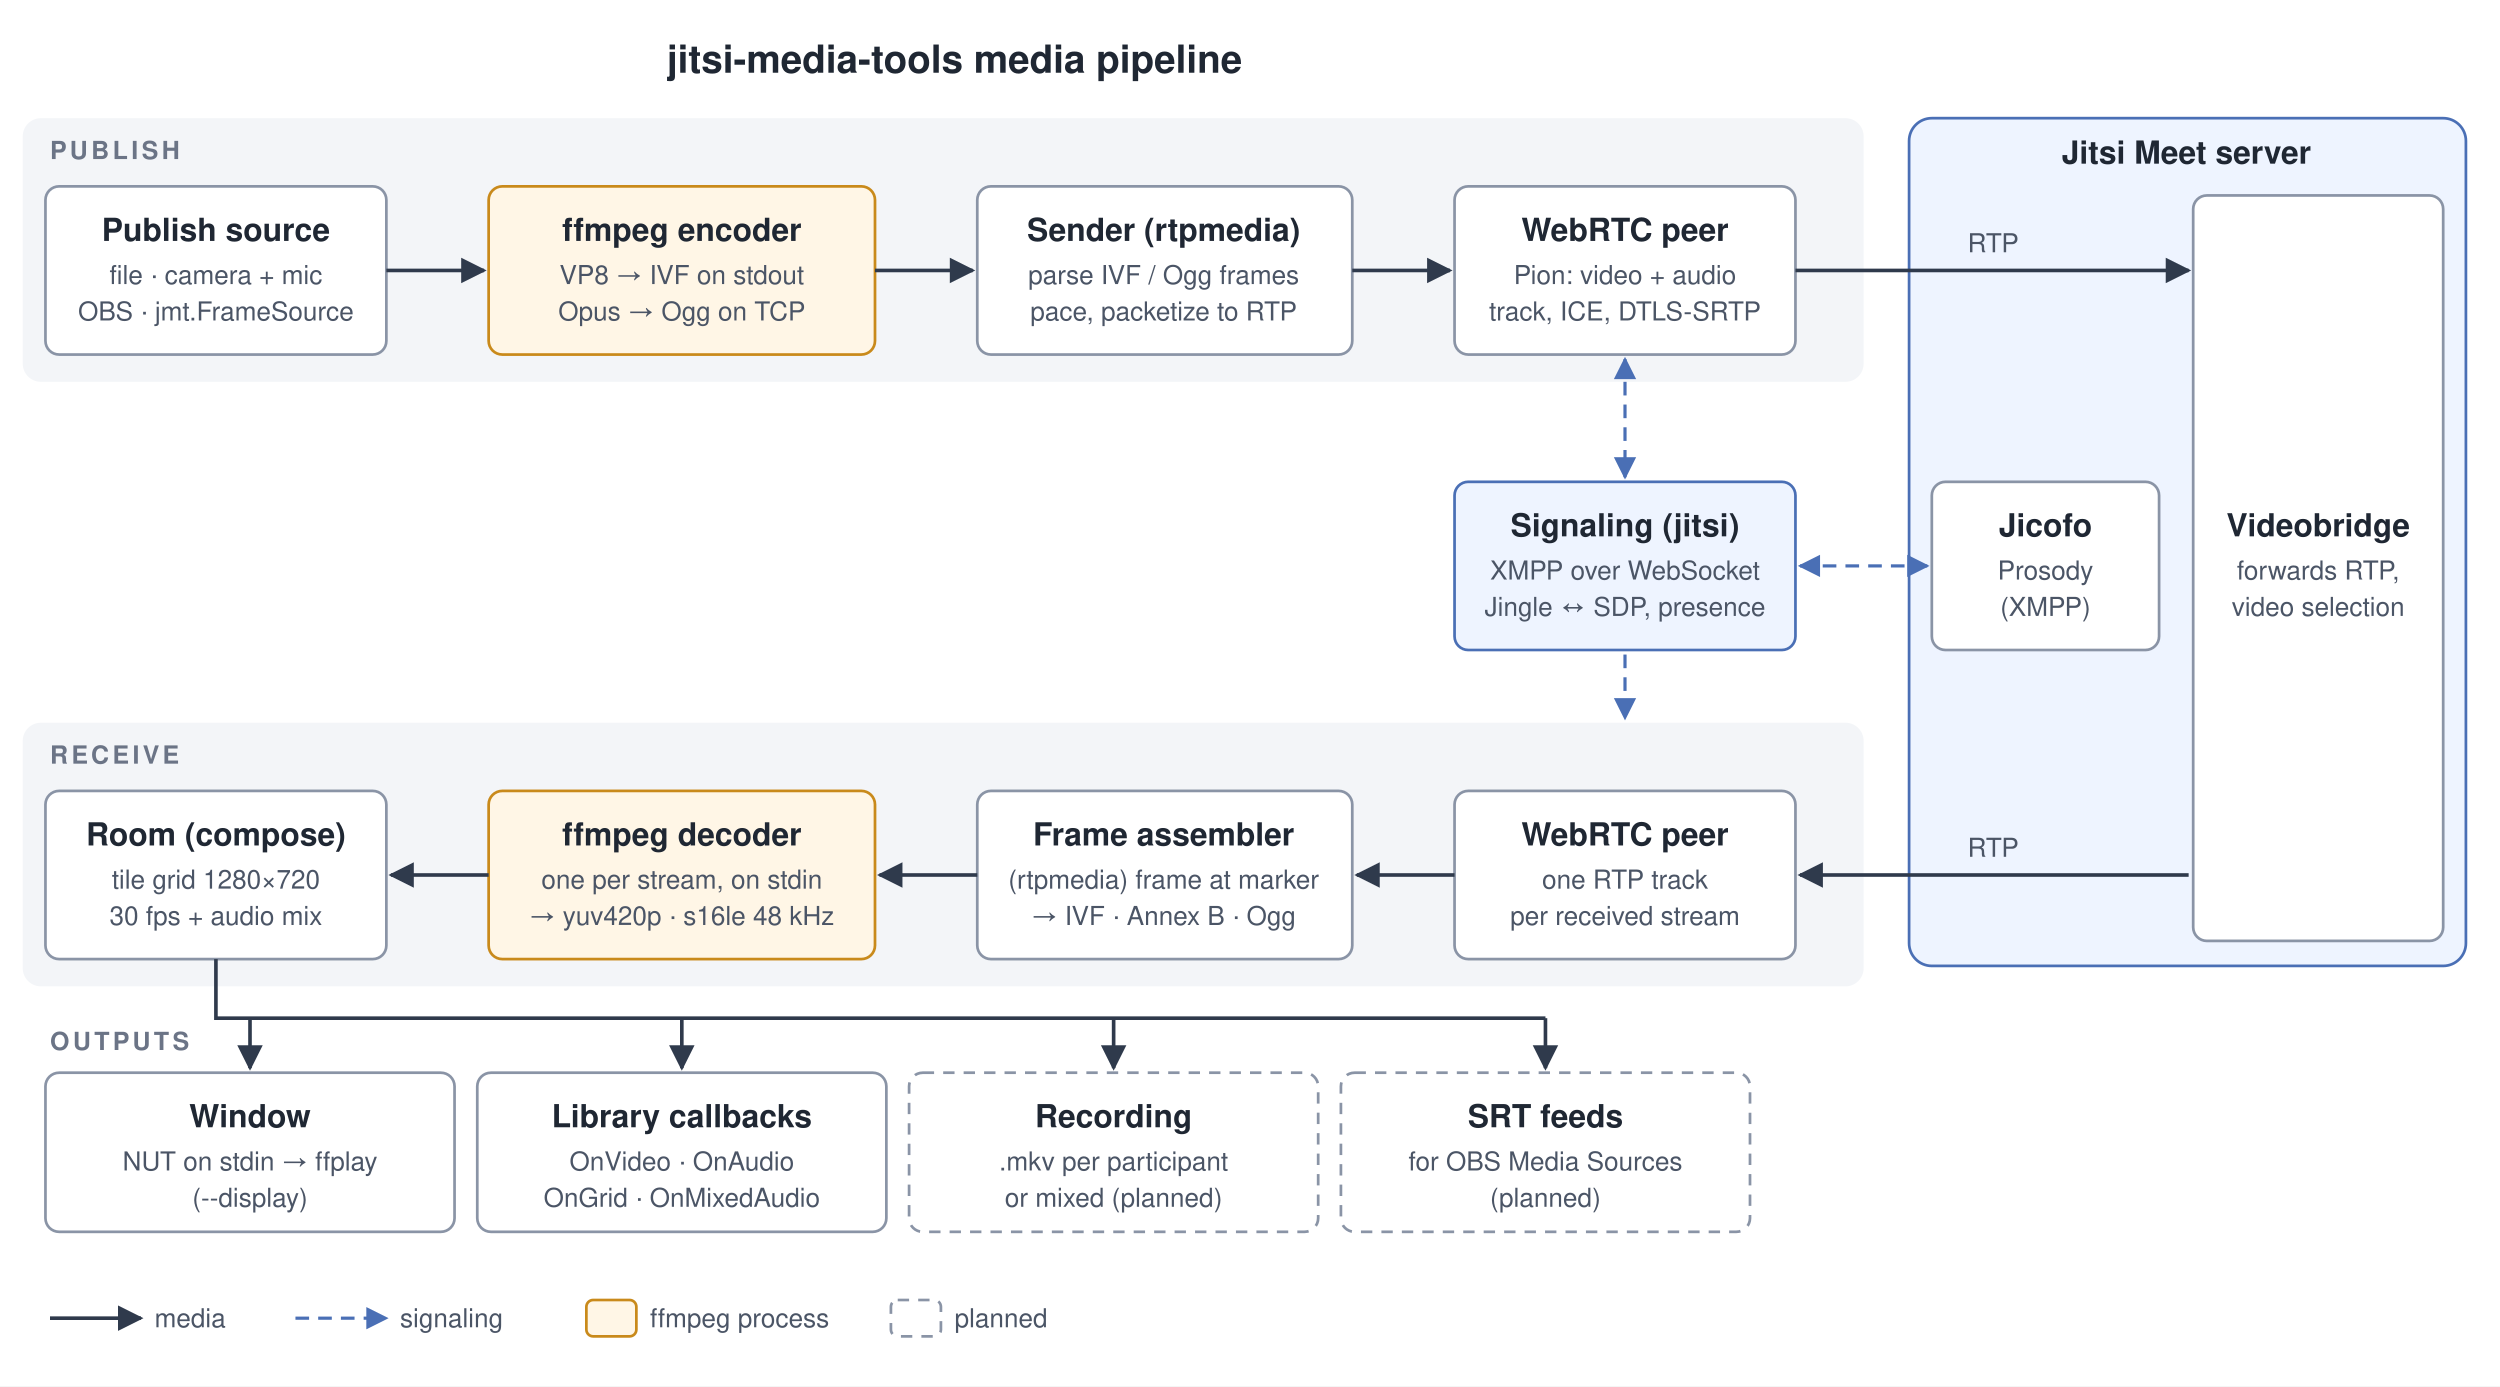
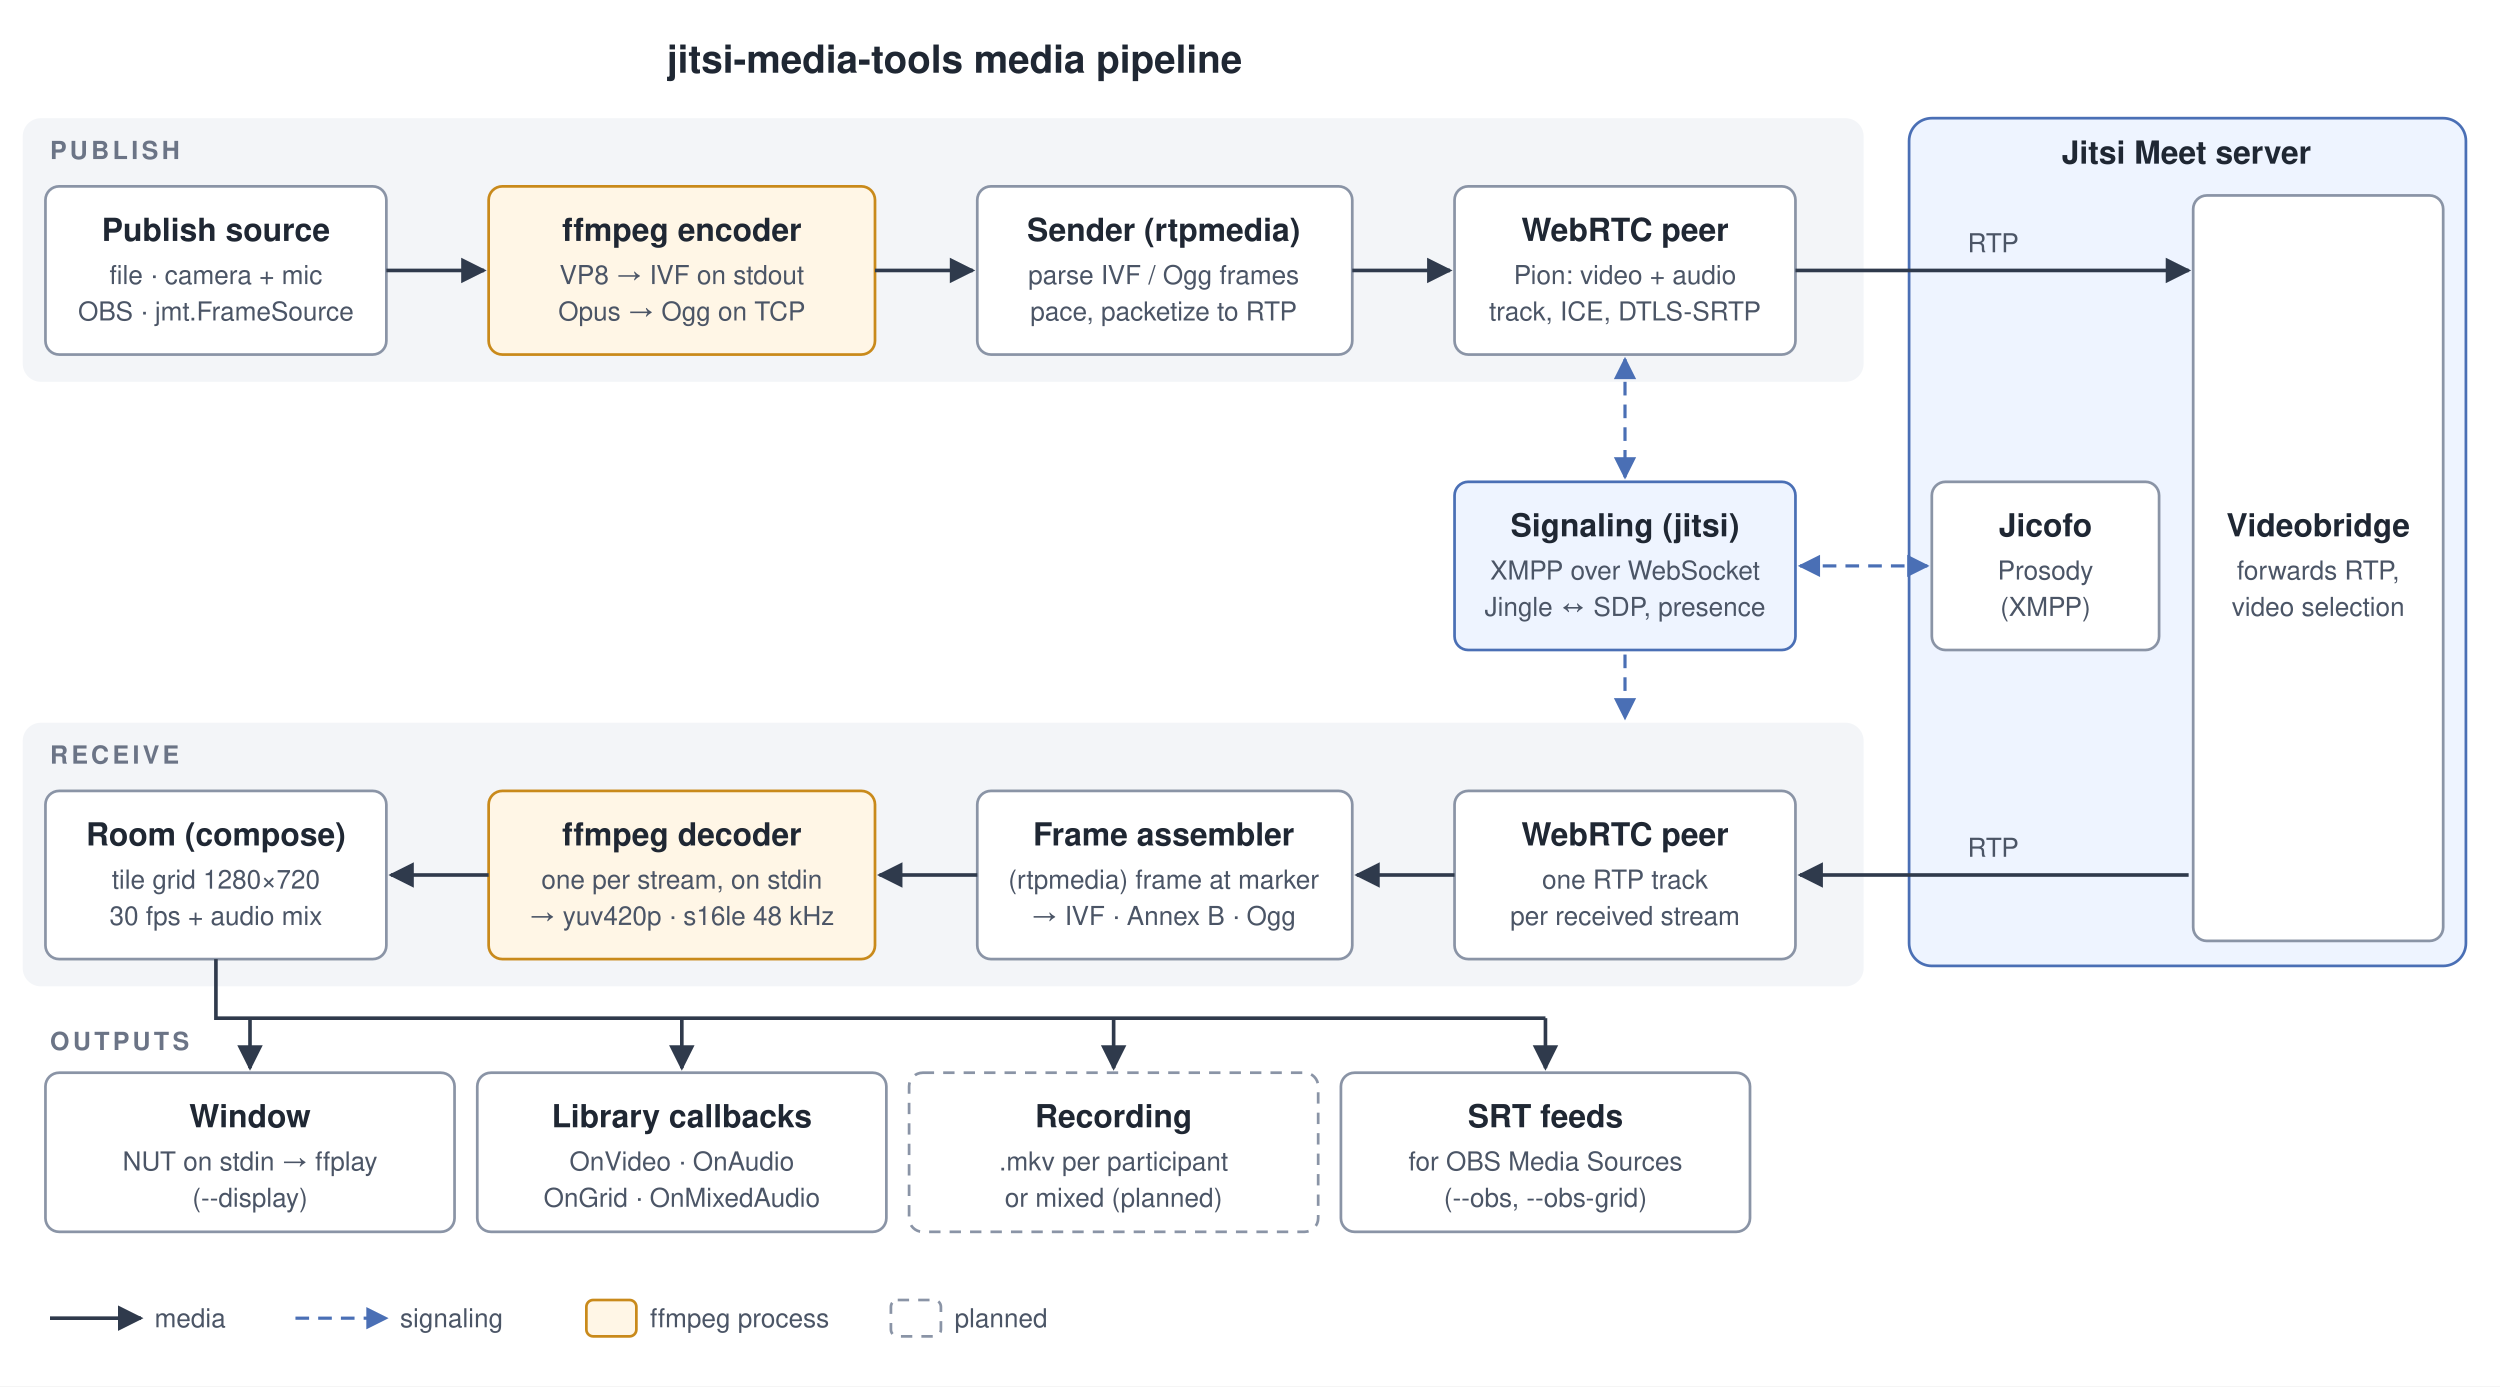
<svg xmlns="http://www.w3.org/2000/svg" viewBox="0 0 1100 610" width="1100" height="610" font-family="-apple-system, 'Segoe UI', Helvetica, Arial, sans-serif">
  <style>
    .bg { fill: #ffffff; }
    .lane { fill: #f3f5f8; }
    .box { fill: #ffffff; stroke: #8a94a6; stroke-width: 1.2; }
    .ff { fill: #fff6e6; stroke: #c98a1b; }
    .srv { fill: #eef4ff; stroke: #4a6fb5; }
    .planned { stroke-dasharray: 5 4; fill: none; }
    .t { fill: #1f2733; font-size: 14px; font-weight: 600; text-anchor: middle; }
    .s { fill: #4b5566; font-size: 11.5px; text-anchor: middle; }
    .lbl { fill: #6b7486; font-size: 11px; font-weight: 700; letter-spacing: 1.5px; }
    .media { stroke: #2f3a4c; stroke-width: 1.6; fill: none; }
    .sig { stroke: #4a6fb5; stroke-width: 1.4; fill: none; stroke-dasharray: 6 4; }
    .head { fill: #2f3a4c; }
    .shead { fill: #4a6fb5; }
    @media (prefers-color-scheme: dark) {
      .bg { fill: #0d1117; }
      .lane { fill: #161b22; }
      .box { fill: #0d1117; stroke: #6e7681; }
      .ff { fill: #2a2112; stroke: #d29922; }
      .srv { fill: #121d33; stroke: #6e96e0; }
      .planned { fill: none; }
      .t { fill: #e6edf3; }
      .s { fill: #9da7b3; }
      .lbl { fill: #8b949e; }
      .media { stroke: #c9d1d9; }
      .sig { stroke: #6e96e0; }
      .head { fill: #c9d1d9; }
      .shead { fill: #6e96e0; }
    }
  </style>
  <defs>
    <marker id="a" viewBox="0 0 10 10" refX="9" refY="5" markerWidth="7" markerHeight="7" orient="auto-start-reverse">
      <path d="M0,0 L10,5 L0,10 z" class="head" />
    </marker>
    <marker id="b" viewBox="0 0 10 10" refX="9" refY="5" markerWidth="7" markerHeight="7" orient="auto-start-reverse">
      <path d="M0,0 L10,5 L0,10 z" class="shead" />
    </marker>
  </defs>
  <rect class="bg" x="0" y="0" width="1100" height="610" />
  <text class="t" x="420" y="32" style="font-size:17px">jitsi-media-tools media pipeline</text>
  <rect class="box srv" x="840" y="52" width="245" height="373" rx="10" />
  <text class="t" x="962" y="72">Jitsi Meet server</text>
  <rect class="box" x="850" y="212" width="100" height="74" rx="6" />
  <text class="t" x="900" y="236">Jicofo</text>
  <text class="s" x="900" y="255">Prosody</text>
  <text class="s" x="900" y="271">(XMPP)</text>
  <rect class="box" x="965" y="86" width="110" height="328" rx="6" />
  <text class="t" x="1020" y="236">Videobridge</text>
  <text class="s" x="1020" y="255">forwards RTP,</text>
  <text class="s" x="1020" y="271">video selection</text>
  <rect class="lane" x="10" y="52" width="810" height="116" rx="8" />
  <text class="lbl" x="22" y="70">PUBLISH</text>
  <rect class="box" x="20" y="82" width="150" height="74" rx="6" />
  <text class="t" x="95" y="106">Publish source</text>
  <text class="s" x="95" y="125">file · camera + mic</text>
  <text class="s" x="95" y="141">OBS · jmt.FrameSource</text>
  <rect class="box ff" x="215" y="82" width="170" height="74" rx="6" />
  <text class="t" x="300" y="106">ffmpeg encoder</text>
  <text class="s" x="300" y="125">VP8 → IVF on stdout</text>
  <text class="s" x="300" y="141">Opus → Ogg on TCP</text>
  <rect class="box" x="430" y="82" width="165" height="74" rx="6" />
  <text class="t" x="512" y="106">Sender (rtpmedia)</text>
  <text class="s" x="512" y="125">parse IVF / Ogg frames</text>
  <text class="s" x="512" y="141">pace, packetize to RTP</text>
  <rect class="box" x="640" y="82" width="150" height="74" rx="6" />
  <text class="t" x="715" y="106">WebRTC peer</text>
  <text class="s" x="715" y="125">Pion: video + audio</text>
  <text class="s" x="715" y="141">track, ICE, DTLS-SRTP</text>
  <path class="media" d="M170,119 H213" marker-end="url(#a)" />
  <path class="media" d="M385,119 H428" marker-end="url(#a)" />
  <path class="media" d="M595,119 H638" marker-end="url(#a)" />
  <path class="media" d="M790,119 H963" marker-end="url(#a)" />
  <text class="s" x="877" y="111">RTP</text>
  <rect class="box srv" x="640" y="212" width="150" height="74" rx="6" />
  <text class="t" x="715" y="236">Signaling (jitsi)</text>
  <text class="s" x="715" y="255">XMPP over WebSocket</text>
  <text class="s" x="715" y="271">Jingle ↔ SDP, presence</text>
  <path class="sig" d="M715,158 V210" marker-start="url(#b)" marker-end="url(#b)" />
  <path class="sig" d="M715,288 V316" marker-end="url(#b)" />
  <path class="sig" d="M792,249 H848" marker-start="url(#b)" marker-end="url(#b)" />
  <rect class="lane" x="10" y="318" width="810" height="116" rx="8" />
  <text class="lbl" x="22" y="336">RECEIVE</text>
  <rect class="box" x="640" y="348" width="150" height="74" rx="6" />
  <text class="t" x="715" y="372">WebRTC peer</text>
  <text class="s" x="715" y="391">one RTP track</text>
  <text class="s" x="715" y="407">per received stream</text>
  <rect class="box" x="430" y="348" width="165" height="74" rx="6" />
  <text class="t" x="512" y="372">Frame assembler</text>
  <text class="s" x="512" y="391">(rtpmedia) frame at marker</text>
  <text class="s" x="512" y="407">→ IVF · Annex B · Ogg</text>
  <rect class="box ff" x="215" y="348" width="170" height="74" rx="6" />
  <text class="t" x="300" y="372">ffmpeg decoder</text>
  <text class="s" x="300" y="391">one per stream, on stdin</text>
  <text class="s" x="300" y="407">→ yuv420p · s16le 48 kHz</text>
  <rect class="box" x="20" y="348" width="150" height="74" rx="6" />
  <text class="t" x="95" y="372">Room (compose)</text>
  <text class="s" x="95" y="391">tile grid 1280×720</text>
  <text class="s" x="95" y="407">30 fps + audio mix</text>
  <path class="media" d="M963,385 H792" marker-end="url(#a)" />
  <text class="s" x="877" y="377">RTP</text>
  <path class="media" d="M640,385 H597" marker-end="url(#a)" />
  <path class="media" d="M430,385 H387" marker-end="url(#a)" />
  <path class="media" d="M215,385 H172" marker-end="url(#a)" />
  <text class="lbl" x="22" y="462">OUTPUTS</text>
  <path class="media" d="M95,422 V448 H680" />
  <path class="media" d="M110,448 V470" marker-end="url(#a)" />
  <path class="media" d="M300,448 V470" marker-end="url(#a)" />
  <path class="media" d="M490,448 V470" marker-end="url(#a)" />
  <path class="media" d="M680,448 V470" marker-end="url(#a)" />
  <rect class="box" x="20" y="472" width="180" height="70" rx="6" />
  <text class="t" x="110" y="496">Window</text>
  <text class="s" x="110" y="515">NUT on stdin → ffplay</text>
  <text class="s" x="110" y="531">(--display)</text>
  <rect class="box" x="210" y="472" width="180" height="70" rx="6" />
  <text class="t" x="300" y="496">Library callbacks</text>
  <text class="s" x="300" y="515">OnVideo · OnAudio</text>
  <text class="s" x="300" y="531">OnGrid · OnMixedAudio</text>
  <rect class="box planned" x="400" y="472" width="180" height="70" rx="6" />
  <text class="t" x="490" y="496">Recording</text>
  <text class="s" x="490" y="515">.mkv per participant</text>
  <text class="s" x="490" y="531">or mixed (planned)</text>
-   <rect class="box planned" x="590" y="472" width="180" height="70" rx="6" />
+   <rect class="box" x="590" y="472" width="180" height="70" rx="6" />
  <text class="t" x="680" y="496">SRT feeds</text>
  <text class="s" x="680" y="515">for OBS Media Sources</text>
-   <text class="s" x="680" y="531">(planned)</text>
+   <text class="s" x="680" y="531">(--obs, --obs-grid)</text>
  <path class="media" d="M22,580 H62" marker-end="url(#a)" />
  <text class="s" x="68" y="584" style="text-anchor:start">media</text>
  <path class="sig" d="M130,580 H170" marker-end="url(#b)" />
  <text class="s" x="176" y="584" style="text-anchor:start">signaling</text>
  <rect class="box ff" x="258" y="572" width="22" height="16" rx="3" />
  <text class="s" x="286" y="584" style="text-anchor:start">ffmpeg process</text>
  <rect class="box planned" x="392" y="572" width="22" height="16" rx="3" />
  <text class="s" x="420" y="584" style="text-anchor:start">planned</text>
</svg>
